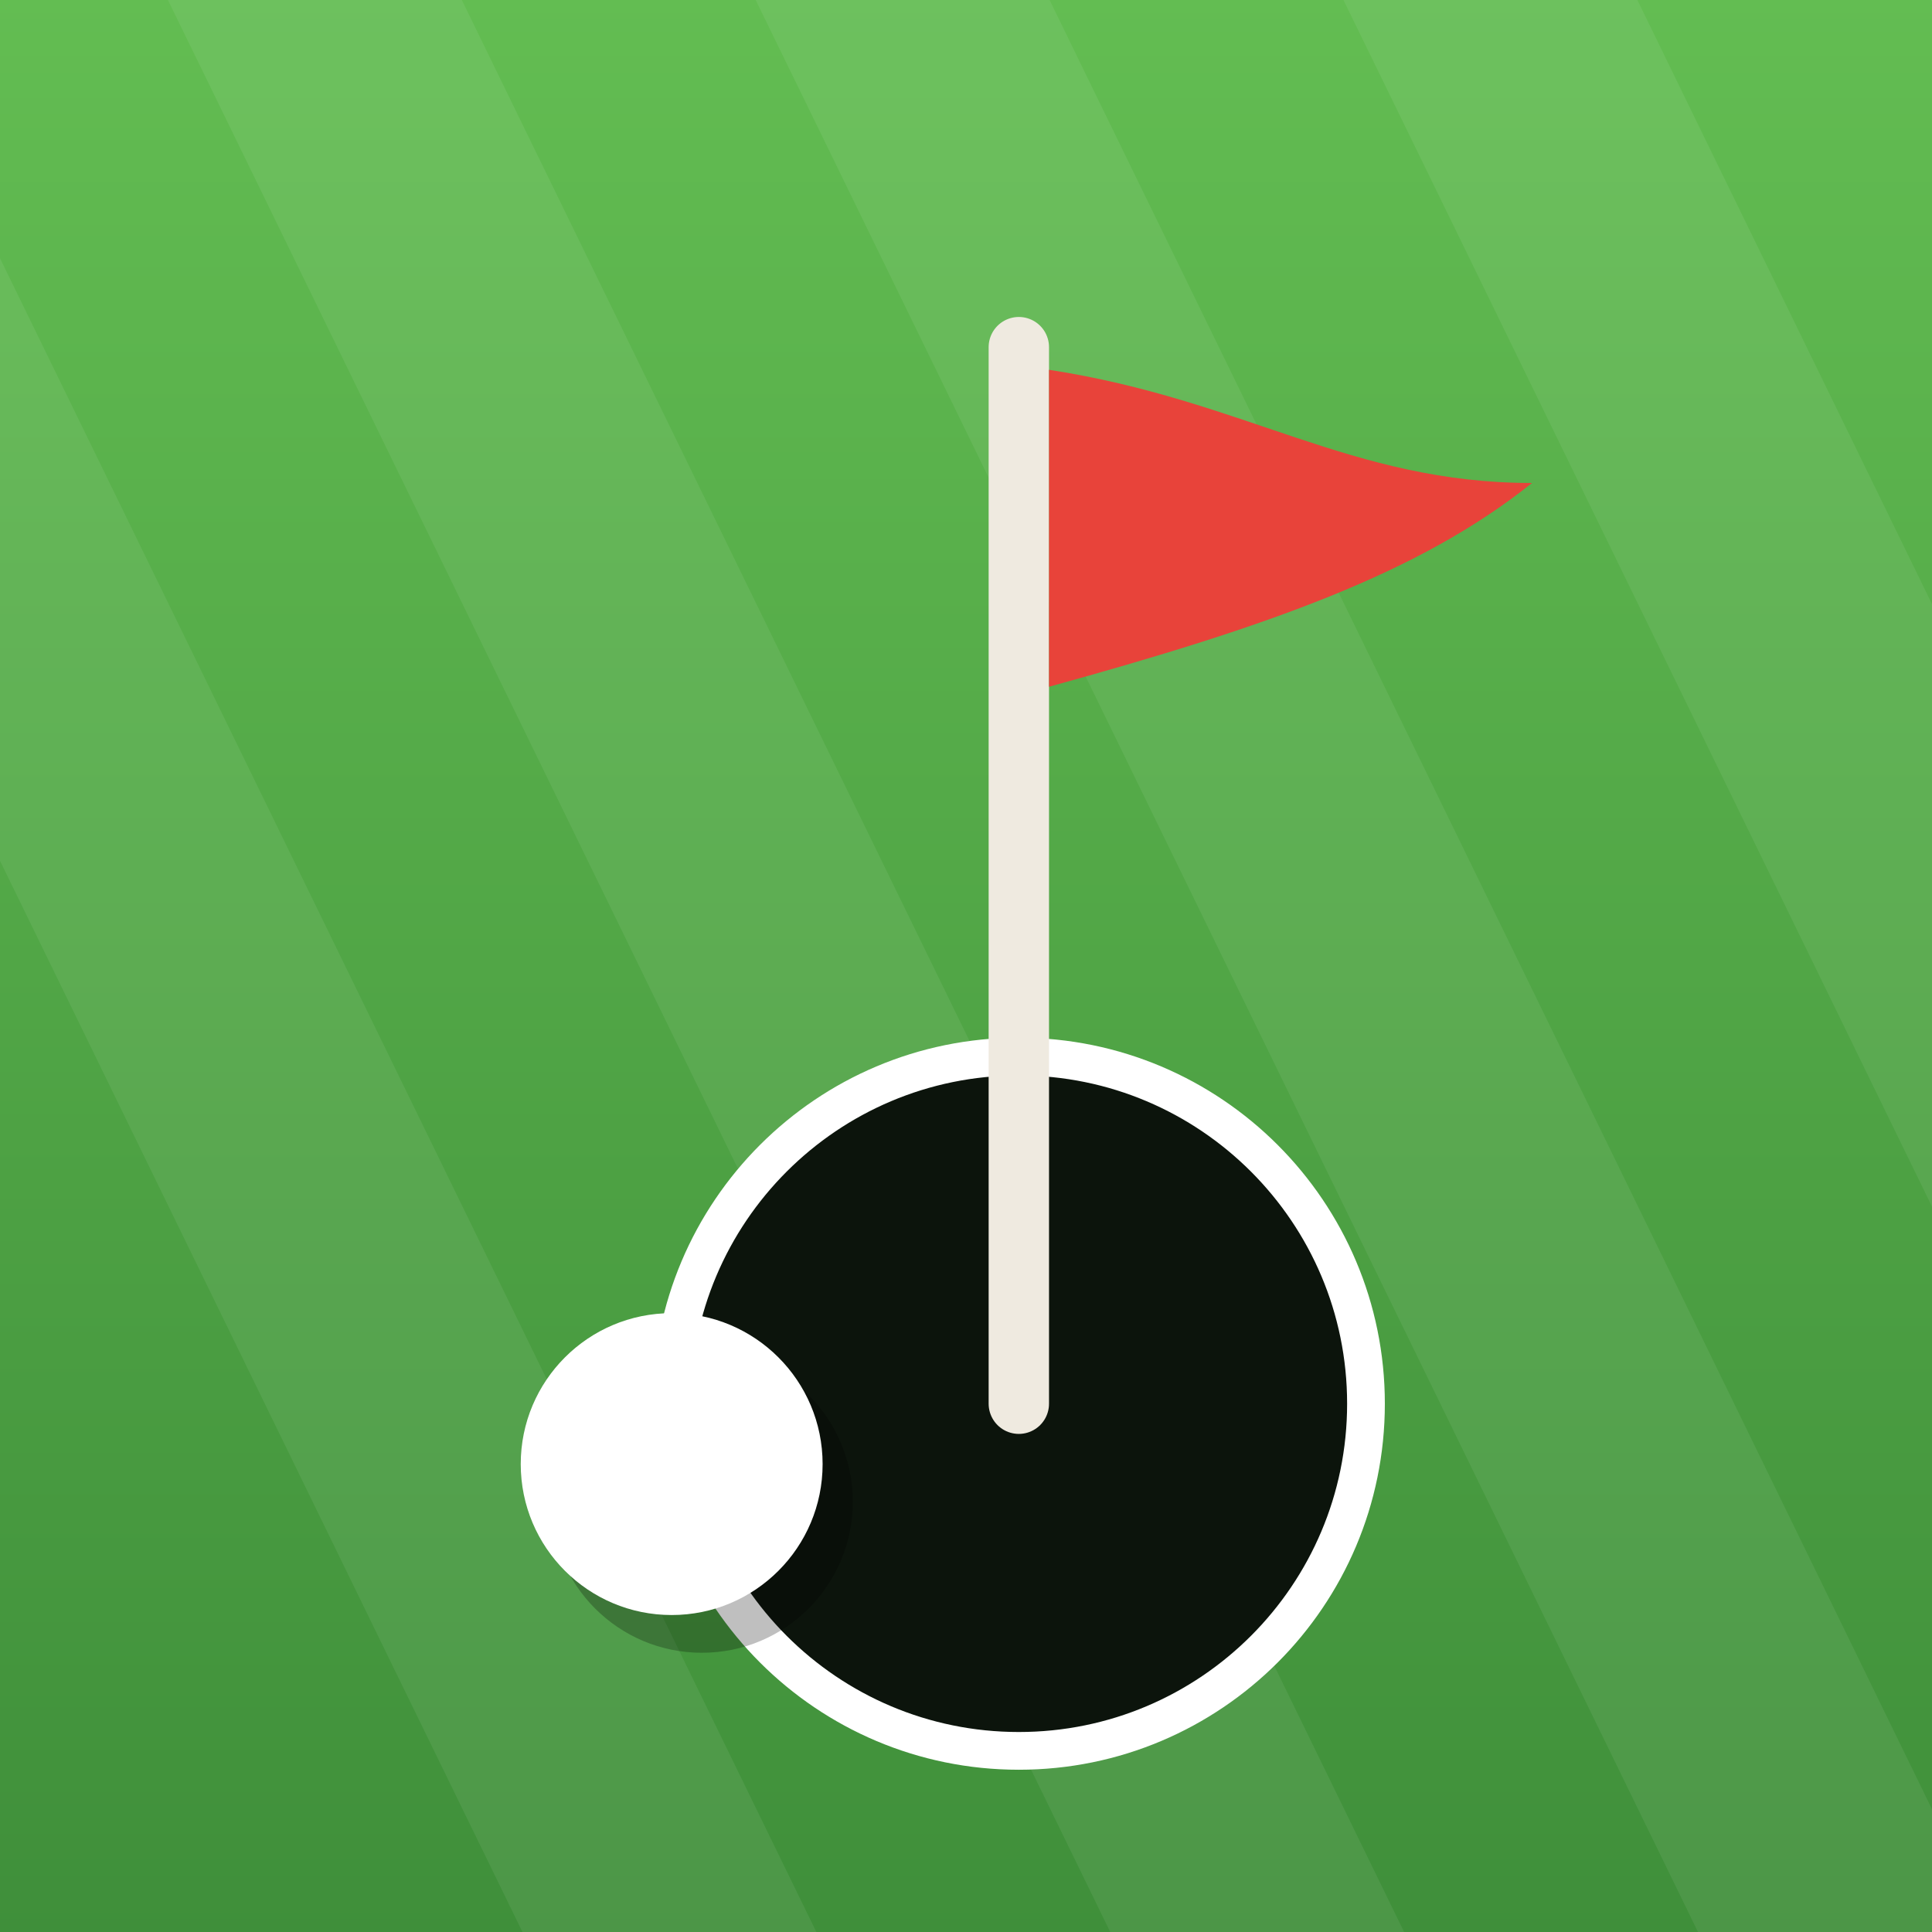
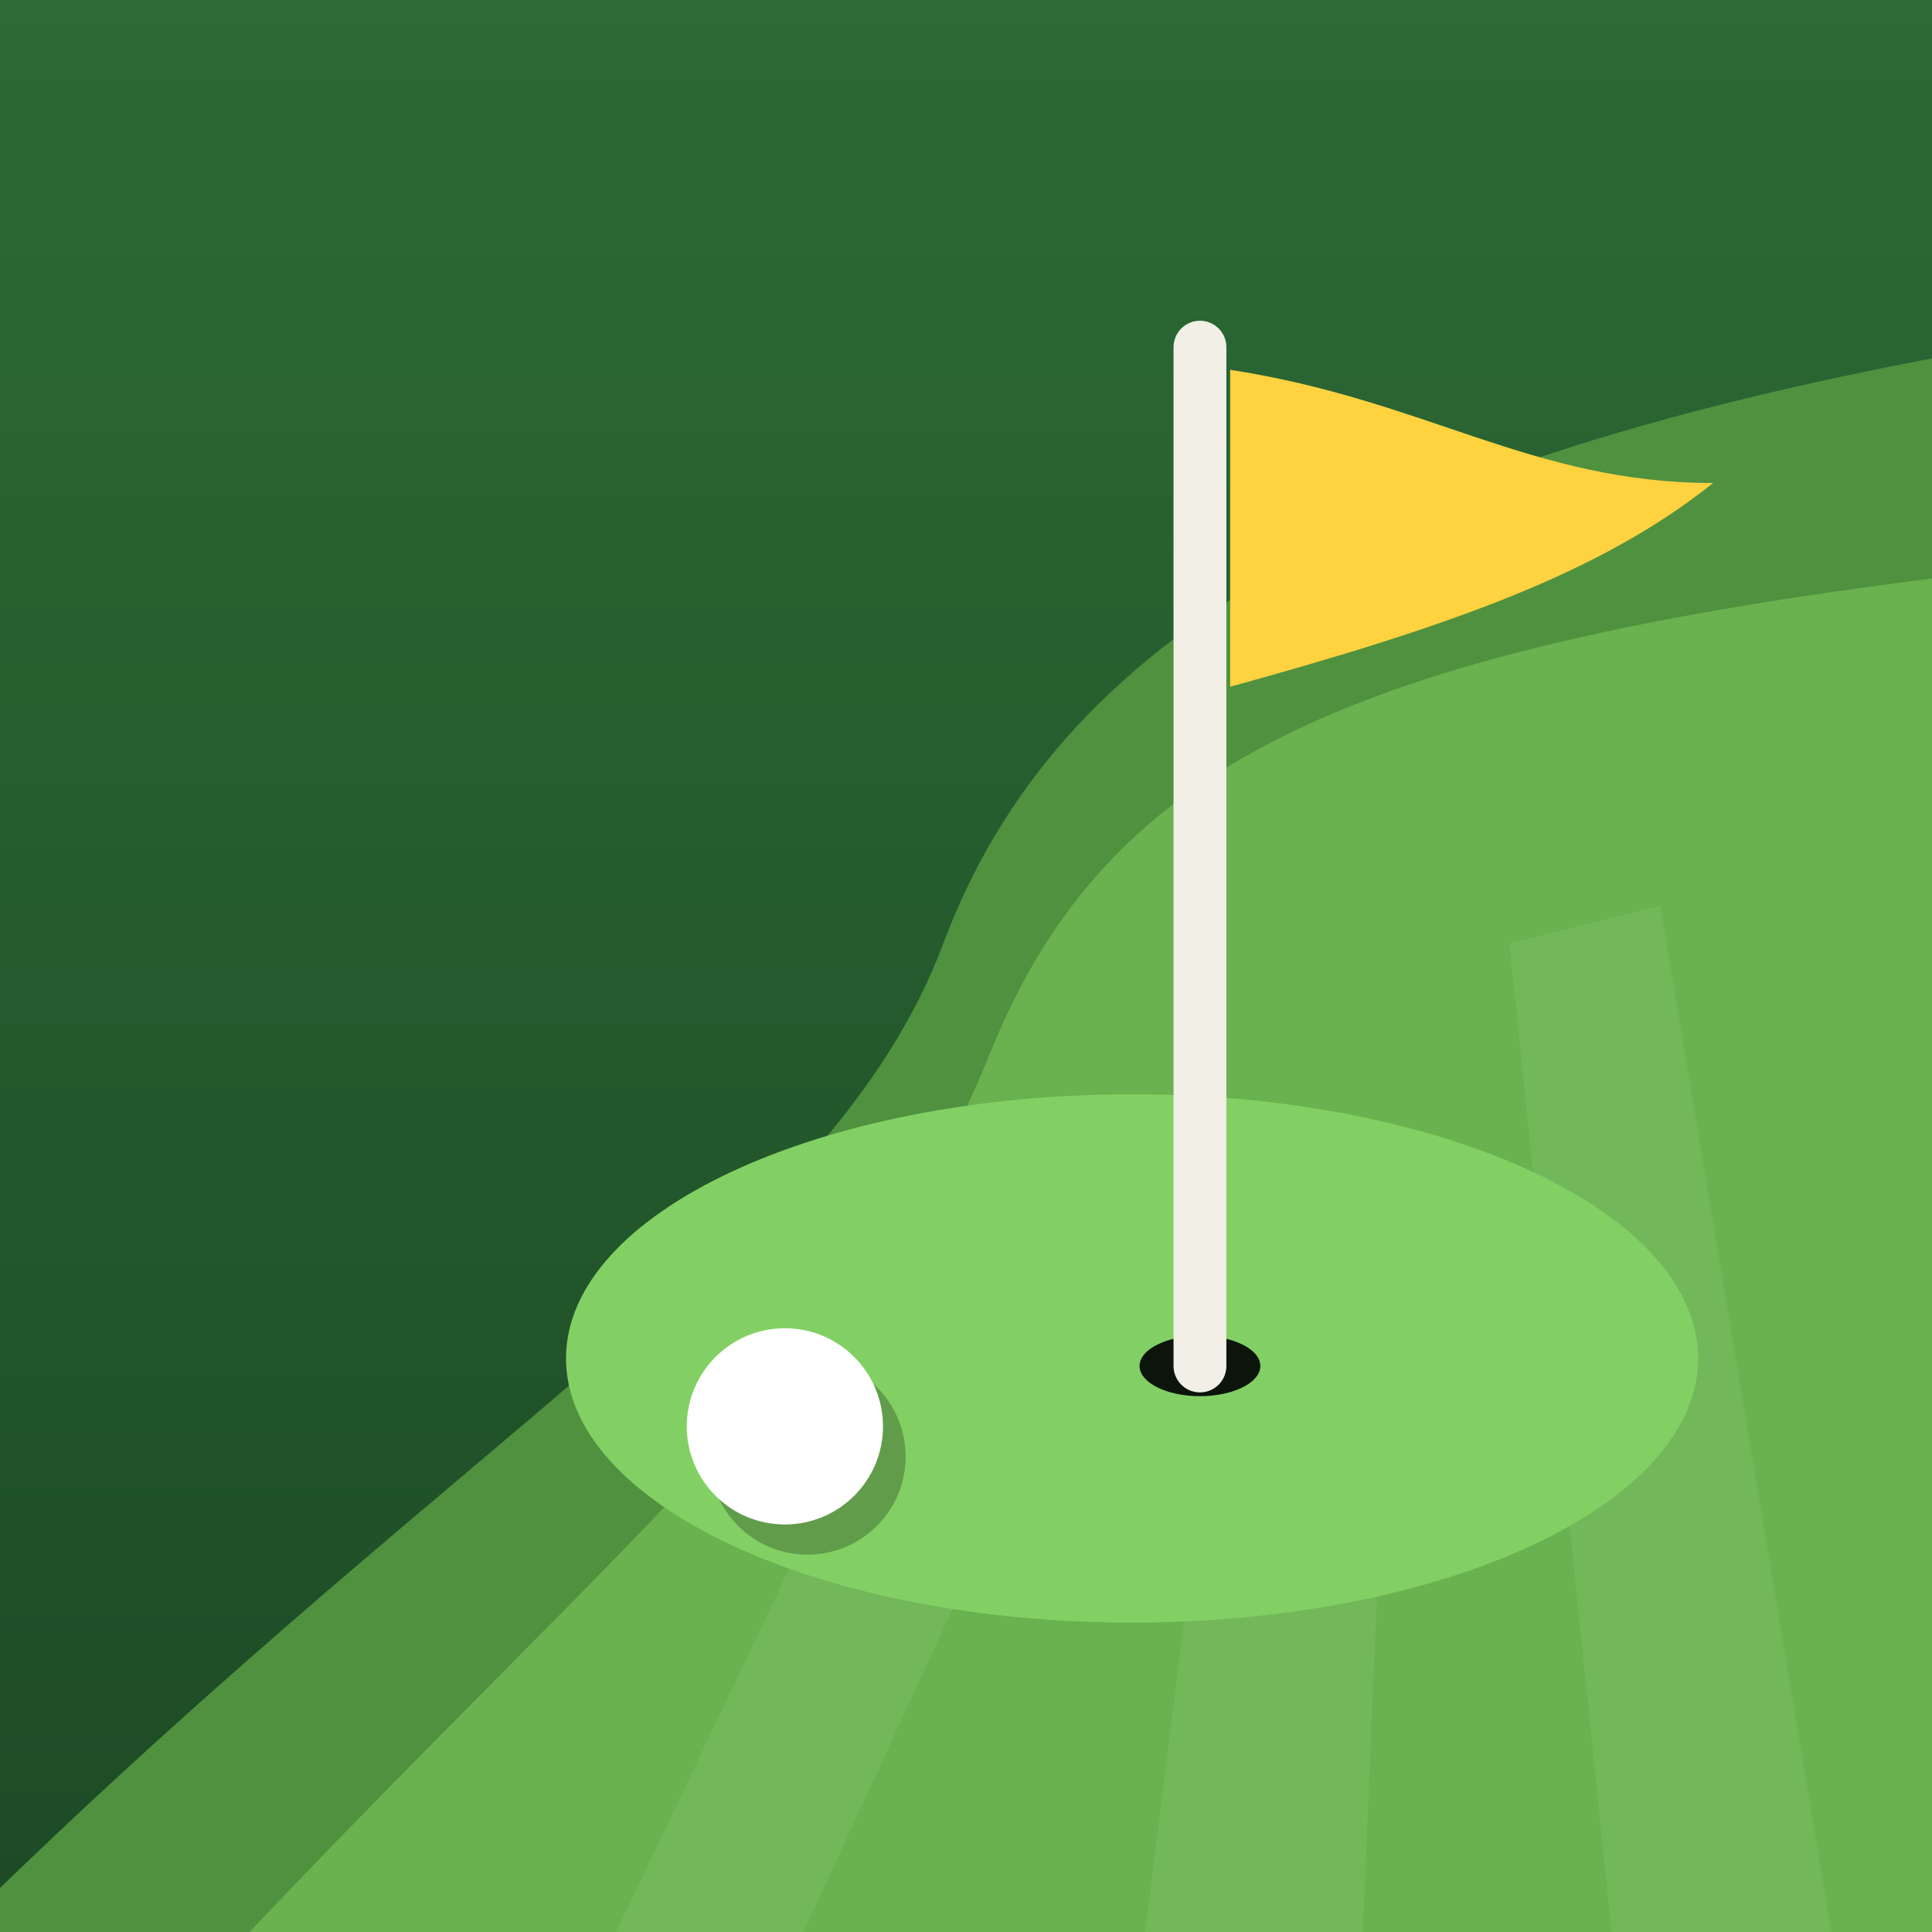
<svg xmlns="http://www.w3.org/2000/svg" viewBox="0 0 512 512">
  <defs>
-     <linearGradient id="g" x1="0" y1="0" x2="0" y2="1">
-       <stop offset="0" stop-color="#63bd52" />
-       <stop offset="1" stop-color="#3f8f3a" />
+     <linearGradient id="sky" x1="0" y1="0" x2="0" y2="1">
+       <stop offset="0" stop-color="#2c6b35" />
+       <stop offset="1" stop-color="#1d4a25" />
    </linearGradient>
  </defs>
-   <rect width="512" height="512" fill="url(#g)" />
+   <rect width="512" height="512" fill="url(#sky)" />
+   <path d="M-20 520 C 120 380, 220 330, 250 250 S 360 120, 540 90 L 540 520 Z" fill="#4f913f" />
+   <path d="M40 540 C 150 420, 230 360, 262 280 S 360 170, 540 150 L 540 540 Z" fill="#69b24f" />
  <g fill="#ffffff" opacity="0.07">
-     <rect x="-100" y="0" width="70" height="900" transform="rotate(-26)" />
-     <rect x="40" y="0" width="70" height="900" transform="rotate(-26)" />
-     <rect x="180" y="0" width="70" height="900" transform="rotate(-26)" />
-     <rect x="320" y="0" width="70" height="900" transform="rotate(-26)" />
-     <rect x="460" y="0" width="70" height="900" transform="rotate(-26)" />
+     <path d="M150 540 L 250 330 L 290 345 L 200 540 Z" />
+     <path d="M300 540 L 330 300 L 370 300 L 360 540 Z" />
+     <path d="M430 540 L 400 250 L 440 240 L 490 540 Z" />
  </g>
-   <ellipse cx="270" cy="372" rx="92" ry="92" fill="#0c140c" />
-   <circle cx="270" cy="372" r="92" fill="none" stroke="#ffffff" stroke-width="10" />
-   <path d="M270 372V92" stroke="#efeae0" stroke-width="16" stroke-linecap="round" />
-   <path d="M278 98c52 8 80 30 128 30-30 24-70 38-128 54z" fill="#e8433a" />
-   <circle cx="186" cy="398" r="40" fill="#000" opacity="0.25" />
-   <circle cx="178" cy="388" r="40" fill="#ffffff" />
+   <ellipse cx="300" cy="360" rx="150" ry="70" fill="#82d064" />
+   <ellipse cx="318" cy="362" rx="16" ry="8" fill="#0c140c" />
+   <path d="M318 362V92" stroke="#f1efe6" stroke-width="14" stroke-linecap="round" />
+   <path d="M326 98c52 8 80 30 128 30-30 24-70 38-128 54z" fill="#ffd23f" />
+   <circle cx="214" cy="386" r="26" fill="#000" opacity="0.25" />
+   <circle cx="208" cy="378" r="26" fill="#ffffff" />
</svg>
